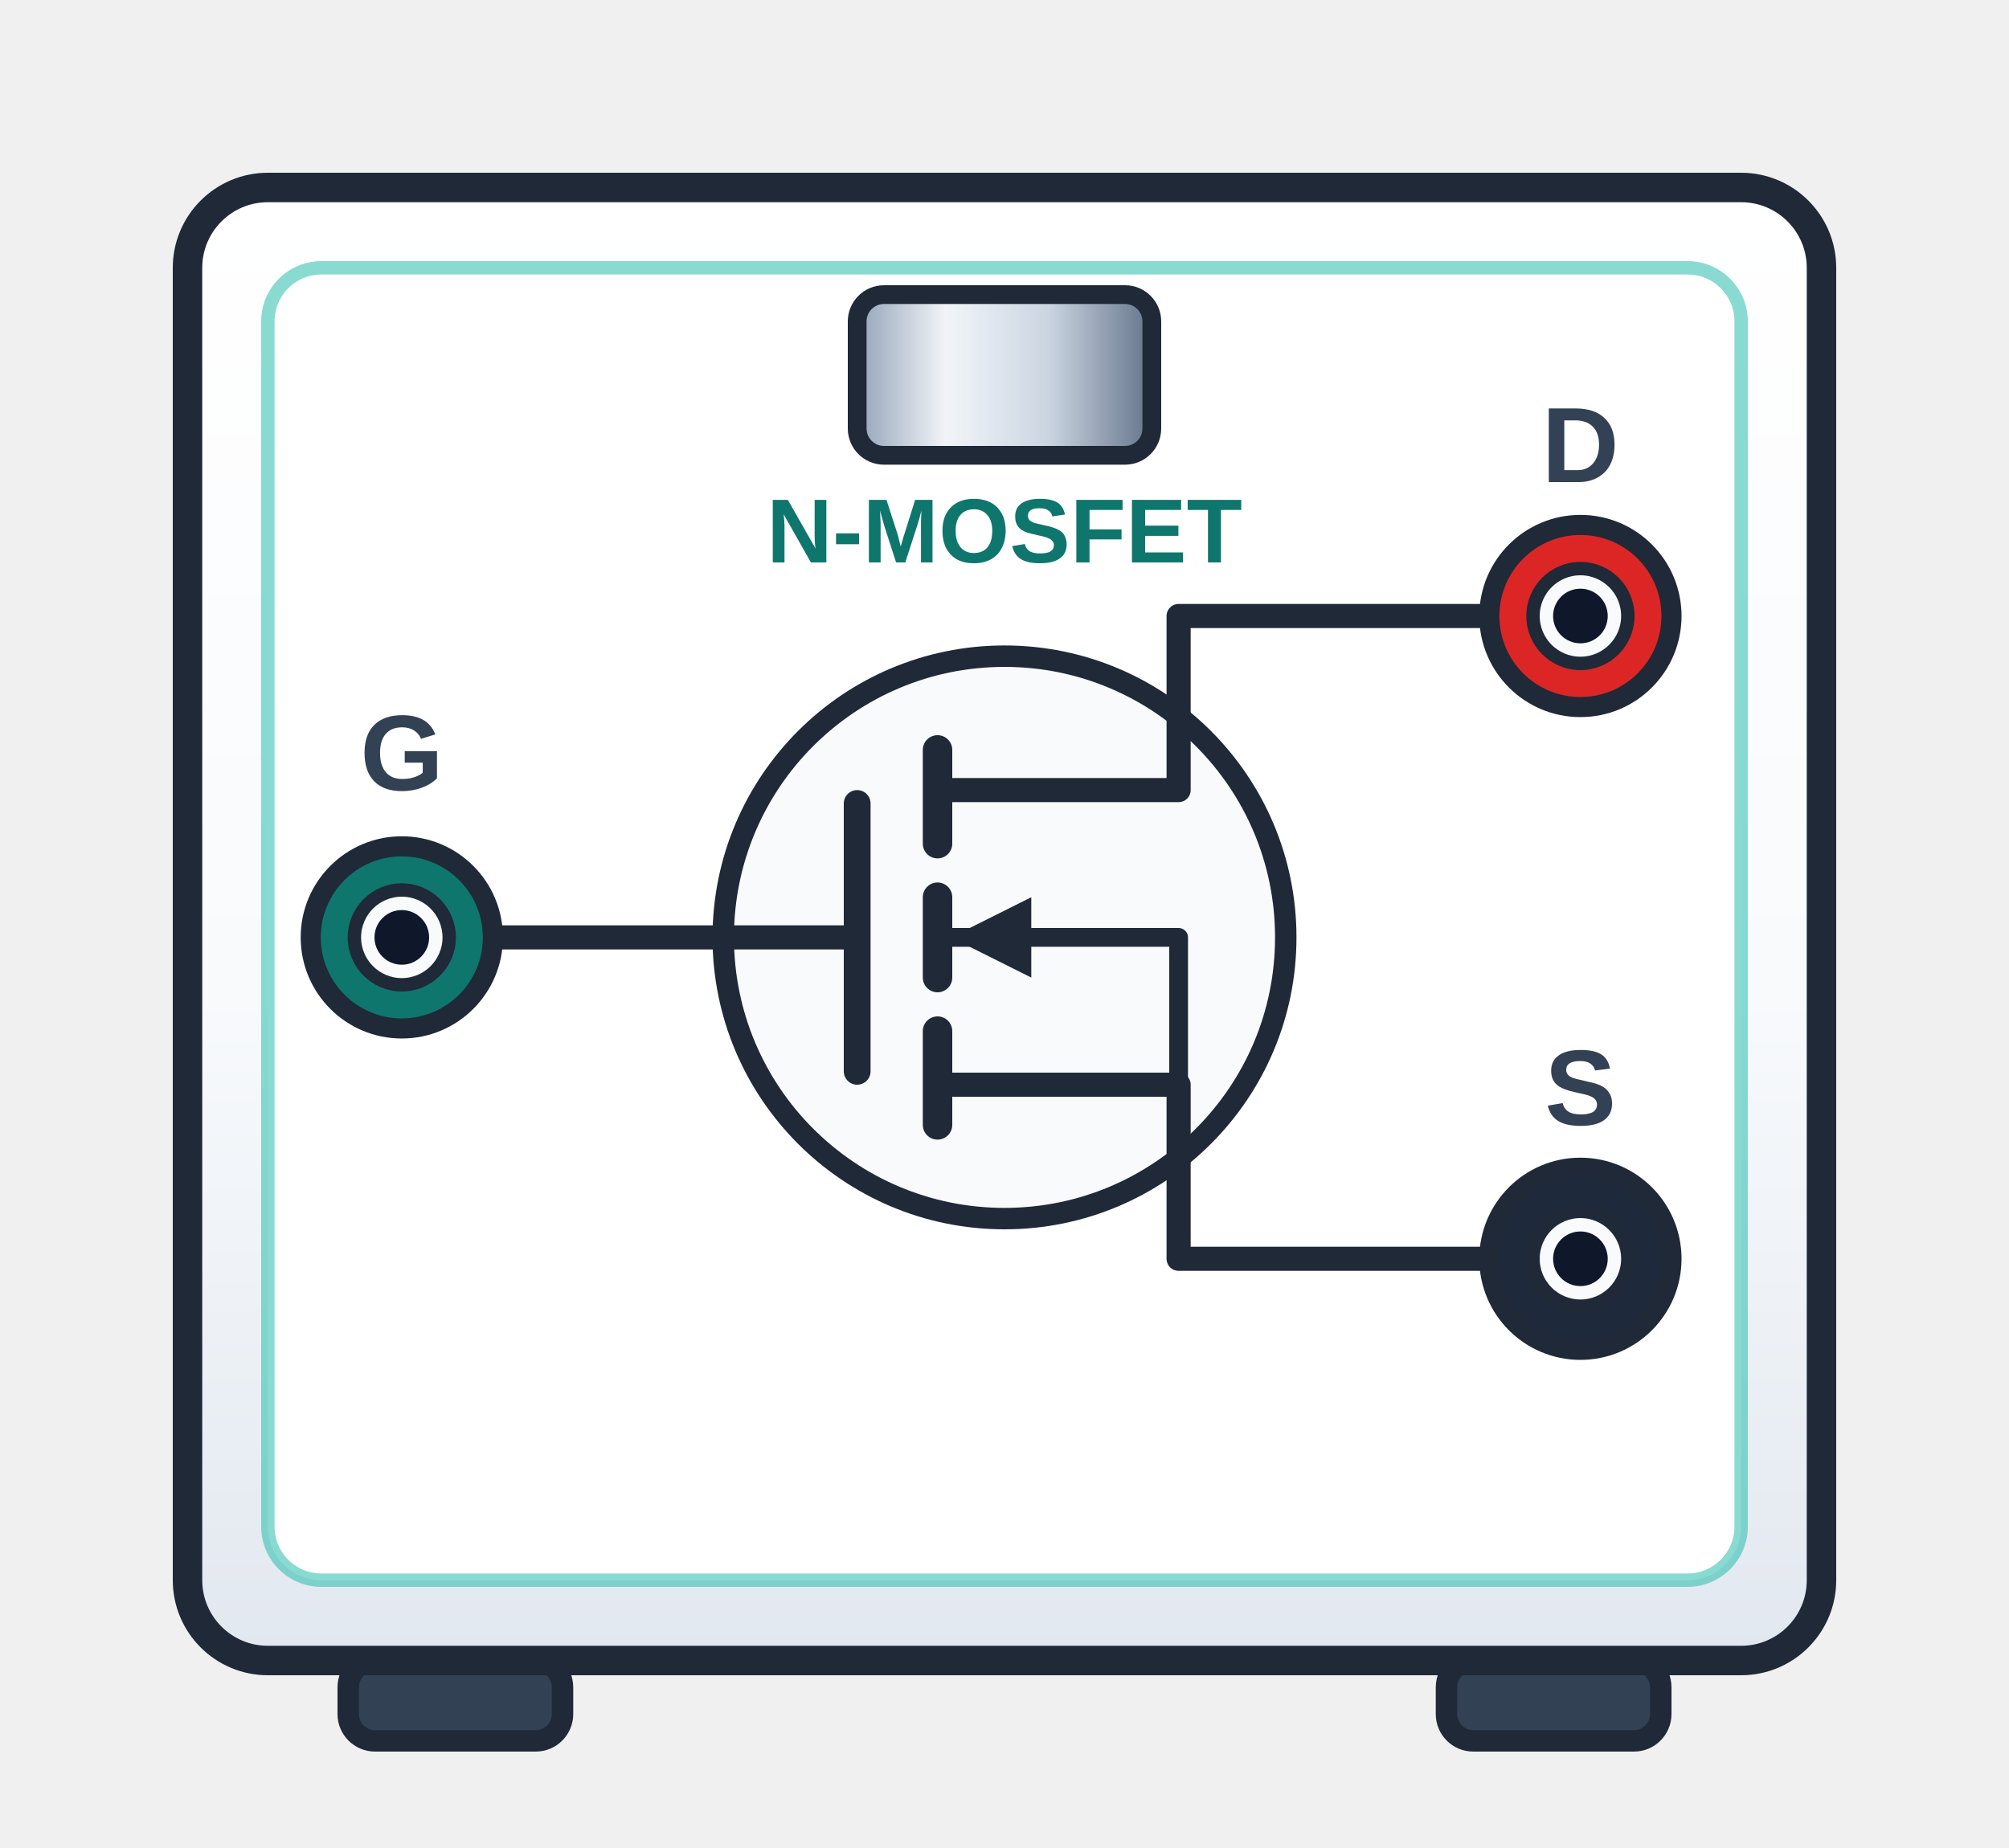
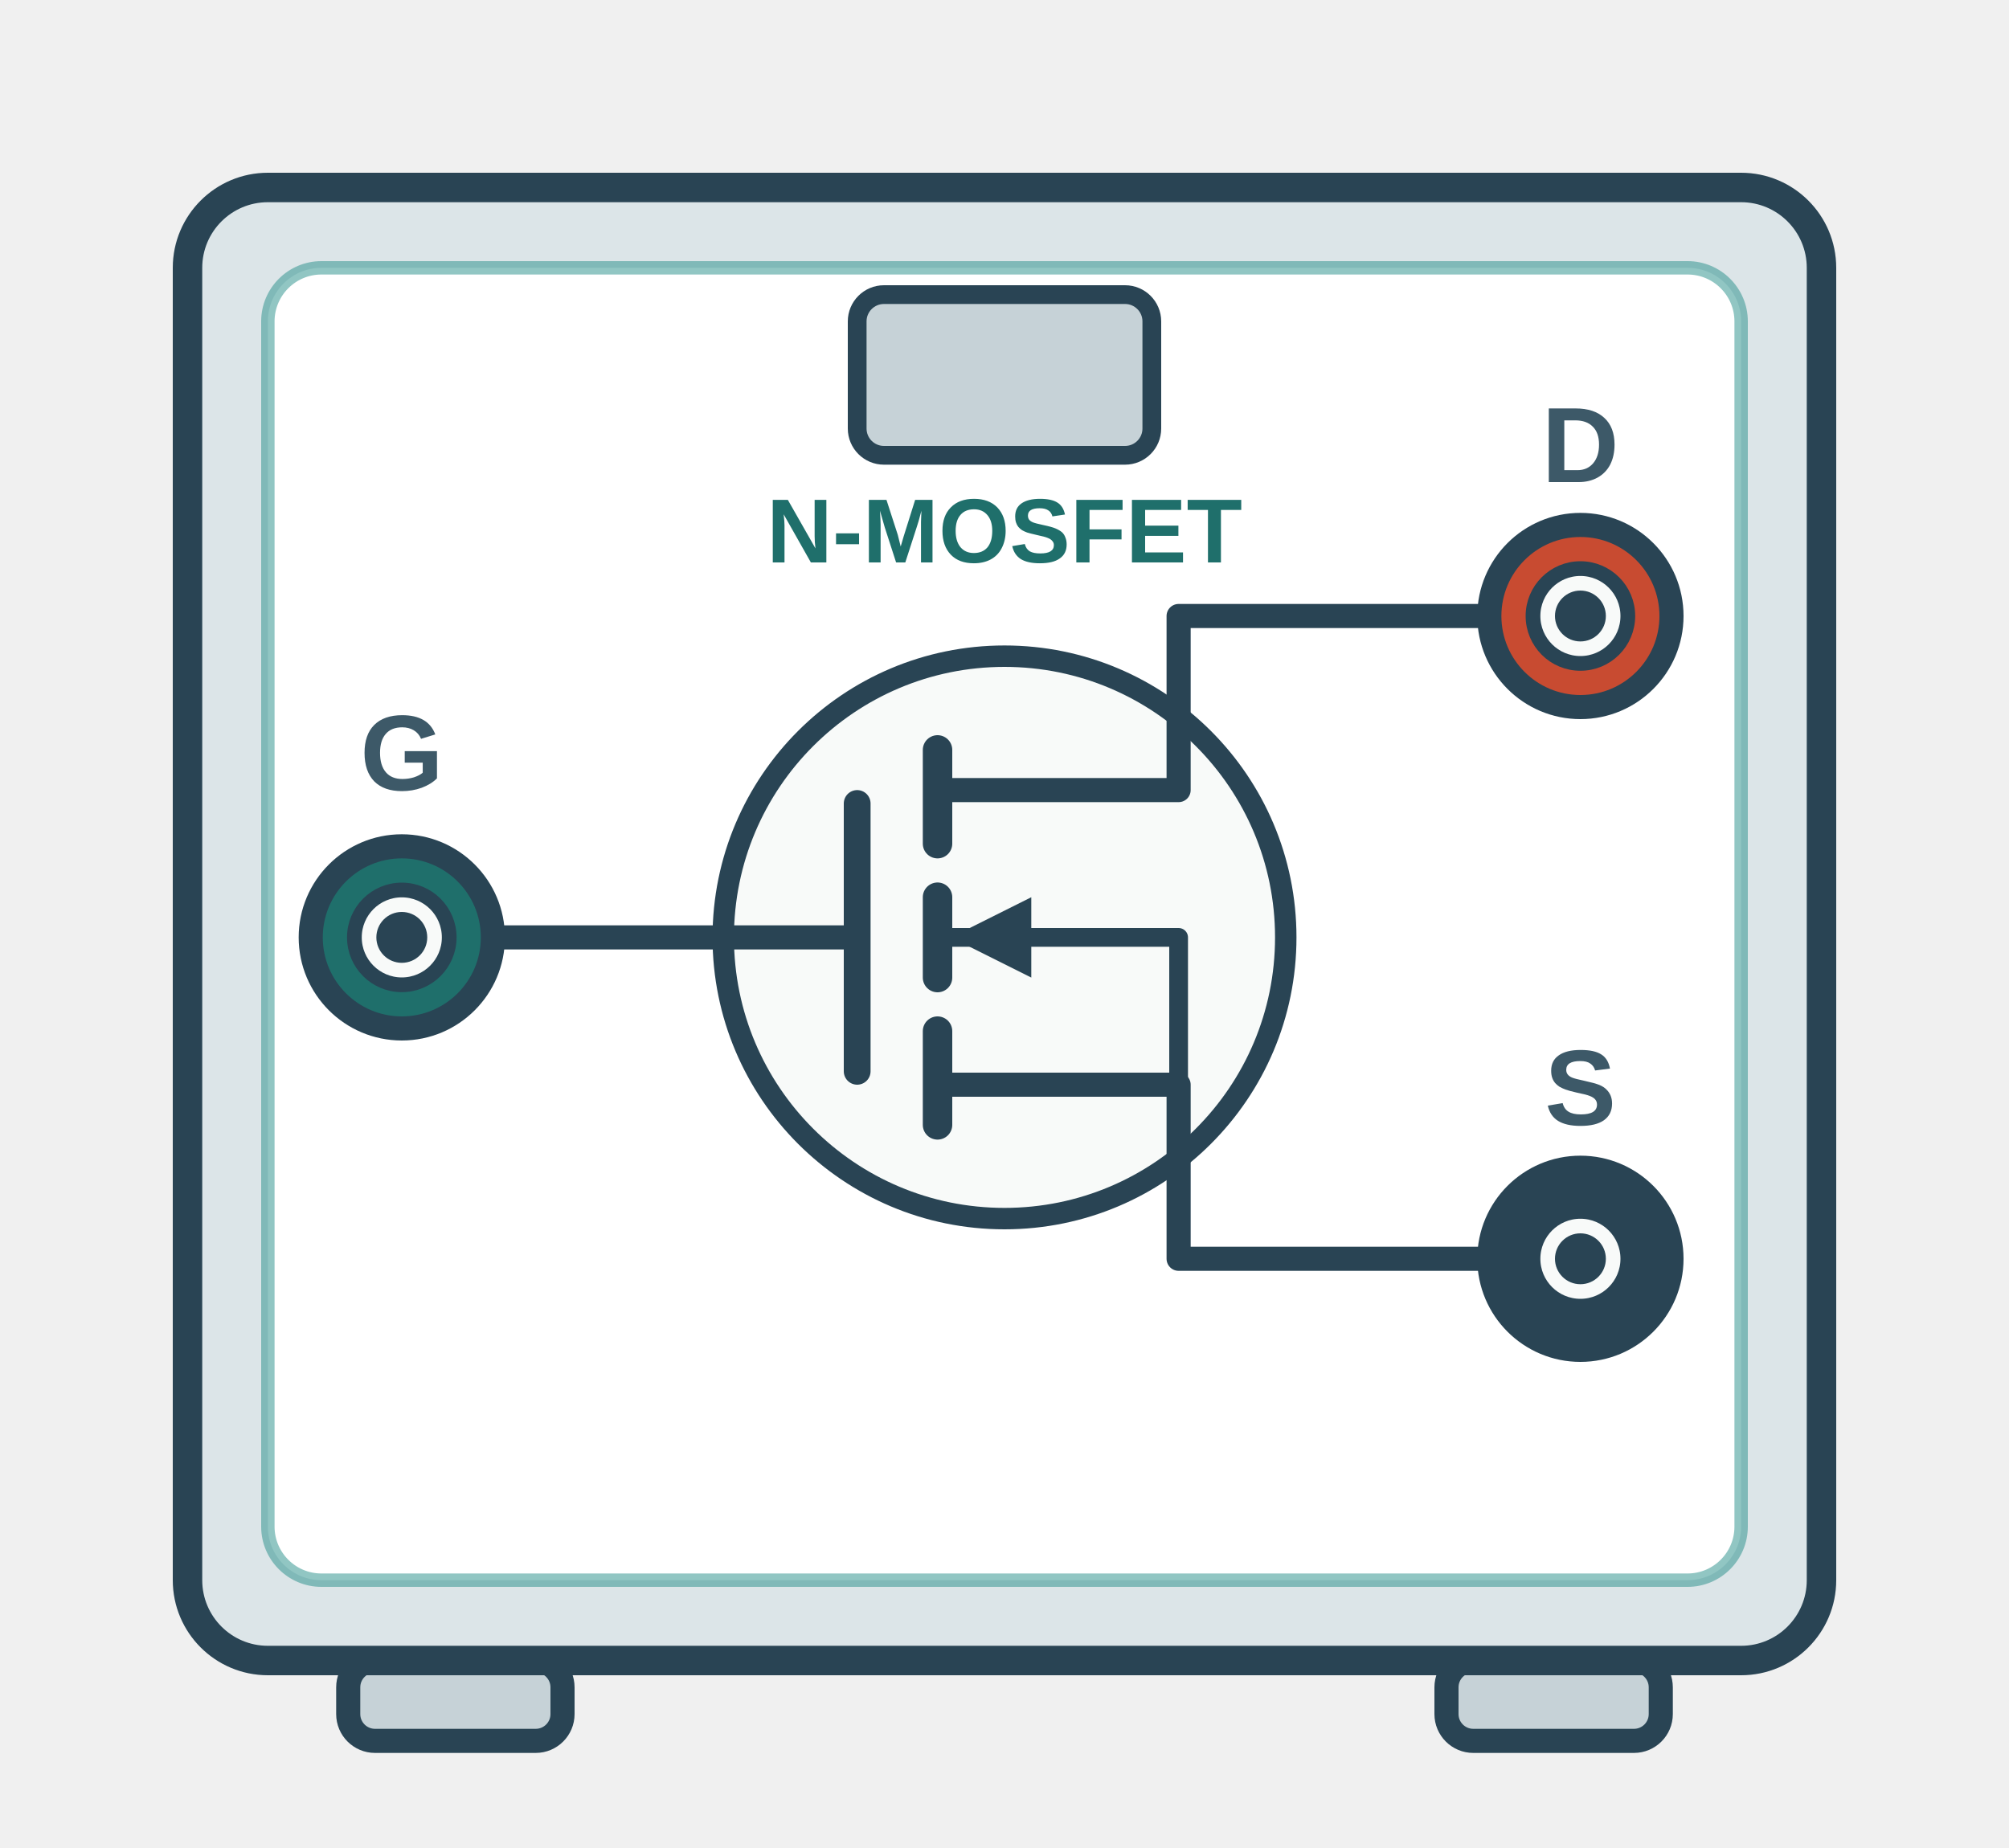
<svg xmlns="http://www.w3.org/2000/svg" width="150" height="138" viewBox="0 0 150 138">
-   <defs>
-     <linearGradient id="g-chassis" x1="0" y1="0" x2="0" y2="1">
-       <stop offset="0%" stop-color="#FFFFFF" />
-       <stop offset="55%" stop-color="#F8FAFC" />
-       <stop offset="100%" stop-color="#E2E8F0" />
-     </linearGradient>
-     <linearGradient id="g-chassis-h" x1="0" y1="0" x2="1" y2="0">
-       <stop offset="0%" stop-color="#E2E8F0" />
-       <stop offset="22%" stop-color="#F8FAFC" />
-       <stop offset="80%" stop-color="#F1F5F9" />
-       <stop offset="100%" stop-color="#CBD5E1" />
-     </linearGradient>
-     <linearGradient id="g-bezel" x1="0" y1="0" x2="0" y2="1">
-       <stop offset="0%" stop-color="#475569" />
-       <stop offset="100%" stop-color="#1E293B" />
-     </linearGradient>
-     <linearGradient id="g-metal" x1="0" y1="0" x2="1" y2="0">
-       <stop offset="0%" stop-color="#94A3B8" />
-       <stop offset="30%" stop-color="#F1F5F9" />
-       <stop offset="65%" stop-color="#CBD5E1" />
-       <stop offset="100%" stop-color="#64748B" />
-     </linearGradient>
-     <linearGradient id="g-metal-v" x1="0" y1="0" x2="0" y2="1">
-       <stop offset="0%" stop-color="#E2E8F0" />
-       <stop offset="45%" stop-color="#F8FAFC" />
-       <stop offset="100%" stop-color="#94A3B8" />
-     </linearGradient>
-     <linearGradient id="g-teal" x1="0" y1="0" x2="0" y2="1">
-       <stop offset="0%" stop-color="#14B8A6" />
-       <stop offset="100%" stop-color="#0F766E" />
-     </linearGradient>
-     <linearGradient id="g-glass" x1="0" y1="0" x2="1" y2="0">
-       <stop offset="0%" stop-color="#E6F2F7" stop-opacity="0.82" />
-       <stop offset="28%" stop-color="#F8FCFE" stop-opacity="0.65" />
-       <stop offset="75%" stop-color="#E6F2F7" stop-opacity="0.58" />
-       <stop offset="100%" stop-color="#CBE4EE" stop-opacity="0.80" />
-     </linearGradient>
-     <linearGradient id="g-liquid" x1="0" y1="0" x2="0" y2="1">
-       <stop offset="0%" stop-color="#99F6E4" stop-opacity="0.55" />
-       <stop offset="100%" stop-color="#14B8A6" stop-opacity="0.38" />
-     </linearGradient>
-     <linearGradient id="g-screen" x1="0" y1="0" x2="0" y2="1">
-       <stop offset="0%" stop-color="#0F172A" />
-       <stop offset="100%" stop-color="#1E293B" />
-     </linearGradient>
-     <linearGradient id="g-brass" x1="0" y1="0" x2="1" y2="0">
-       <stop offset="0%" stop-color="#B45309" />
-       <stop offset="35%" stop-color="#FDE68A" />
-       <stop offset="75%" stop-color="#F59E0B" />
-       <stop offset="100%" stop-color="#92400E" />
-     </linearGradient>
-     <linearGradient id="g-copper" x1="0" y1="0" x2="1" y2="0">
-       <stop offset="0%" stop-color="#9A3412" />
-       <stop offset="35%" stop-color="#FDBA74" />
-       <stop offset="70%" stop-color="#EA580C" />
-       <stop offset="100%" stop-color="#7C2D12" />
-     </linearGradient>
-     <linearGradient id="g-rubber" x1="0" y1="0" x2="1" y2="1">
-       <stop offset="0%" stop-color="#14B8A6" />
-       <stop offset="100%" stop-color="#115E59" />
-     </linearGradient>
-   </defs>
-   <g stroke="#1F2937" stroke-width="2.2" stroke-linecap="round" stroke-linejoin="round" fill="none">
-     <rect x="26" y="124" width="16" height="6" rx="2" fill="#334155" stroke="#1F2937" stroke-width="1.6" />
-     <rect x="108" y="124" width="16" height="6" rx="2" fill="#334155" stroke="#1F2937" stroke-width="1.6" />
-     <rect x="14" y="14" width="122" height="110" rx="6" fill="url(#g-chassis)" stroke="#1F2937" stroke-width="2.2" />
-     <rect x="20" y="20" width="110" height="98" rx="4" fill="#FFFFFF" stroke="#14B8A6" stroke-width="1.0" stroke-opacity="0.5" />
-     <rect x="64" y="22" width="22" height="12" rx="2" fill="url(#g-metal)" stroke="#1F2937" stroke-width="1.4" />
-     <text x="75" y="42" fill="#0F766E" stroke="none" font-family="Segoe UI, Arial, sans-serif" font-size="6.8" font-weight="700" text-anchor="middle">N-MOSFET</text>
-     <circle cx="75" cy="70" r="21" fill="#F8FAFC" stroke="#1F2937" stroke-width="1.6" />
-     <line x1="64" y1="60" x2="64" y2="80" stroke="#1F2937" stroke-width="2.0" />
-     <line x1="34" y1="70" x2="64" y2="70" stroke="#1F2937" stroke-width="1.8" />
-     <line x1="70" y1="56" x2="70" y2="63" stroke="#1F2937" stroke-width="2.2" />
-     <line x1="70" y1="67" x2="70" y2="73" stroke="#1F2937" stroke-width="2.2" />
-     <line x1="70" y1="77" x2="70" y2="84" stroke="#1F2937" stroke-width="2.2" />
-     <path d="M70 59 H88 V46 H114" fill="none" stroke="#1F2937" stroke-width="1.8" />
-     <path d="M70 81 H88 V94 H114" fill="none" stroke="#1F2937" stroke-width="1.8" />
-     <path d="M71 70 H88 V81" fill="none" stroke="#1F2937" stroke-width="1.4" />
-     <polygon points="71,70 77,67 77,73" fill="#1F2937" stroke="none" />
-     <circle cx="30" cy="70" r="6.8" fill="#0F766E" stroke="#1F2937" stroke-width="1.5" />
-     <circle cx="30" cy="70" r="3.54" fill="#F8FAFC" stroke="#1F2937" stroke-width="1.0" />
-     <circle cx="30" cy="70" r="2.04" fill="#0F172A" stroke="none" />
-     <text x="30" y="59" fill="#334155" stroke="none" font-family="Segoe UI, Arial, sans-serif" font-size="8" font-weight="700" text-anchor="middle">G</text>
-     <circle cx="118" cy="46" r="6.8" fill="#DC2626" stroke="#1F2937" stroke-width="1.5" />
-     <circle cx="118" cy="46" r="3.54" fill="#F8FAFC" stroke="#1F2937" stroke-width="1.0" />
-     <circle cx="118" cy="46" r="2.04" fill="#0F172A" stroke="none" />
-     <text x="118" y="36" fill="#334155" stroke="none" font-family="Segoe UI, Arial, sans-serif" font-size="8" font-weight="700" text-anchor="middle">D</text>
-     <circle cx="118" cy="94" r="6.8" fill="#1E293B" stroke="#1F2937" stroke-width="1.5" />
-     <circle cx="118" cy="94" r="3.54" fill="#F8FAFC" stroke="#1F2937" stroke-width="1.0" />
-     <circle cx="118" cy="94" r="2.04" fill="#0F172A" stroke="none" />
-     <text x="118" y="84" fill="#334155" stroke="none" font-family="Segoe UI, Arial, sans-serif" font-size="8" font-weight="700" text-anchor="middle">S</text>
+   <g stroke="#294454" stroke-width="2.3" stroke-linecap="round" stroke-linejoin="round" fill="none">
+     <rect x="26" y="124" width="16" height="6" rx="2" fill="#C6D2D7" stroke="#294454" stroke-width="1.8" />
+     <rect x="108" y="124" width="16" height="6" rx="2" fill="#C6D2D7" stroke="#294454" stroke-width="1.8" />
+     <rect x="14" y="14" width="122" height="110" rx="6" fill="#DCE5E8" stroke="#294454" stroke-width="2.2" />
+     <rect x="20" y="20" width="110" height="98" rx="4" fill="#FFFFFF" stroke="#258F89" stroke-width="1.0" stroke-opacity="0.5" />
+     <rect x="64" y="22" width="22" height="12" rx="2" fill="#C6D2D7" stroke="#294454" stroke-width="1.4" />
+     <text x="75" y="42" fill="#1F6F6B" stroke="none" font-family="Segoe UI, Arial, sans-serif" font-size="6.8" font-weight="700" text-anchor="middle">N-MOSFET</text>
+     <circle cx="75" cy="70" r="21" fill="#F8FAF9" stroke="#294454" stroke-width="1.6" />
+     <line x1="64" y1="60" x2="64" y2="80" stroke="#294454" stroke-width="2.0" />
+     <line x1="34" y1="70" x2="64" y2="70" stroke="#294454" stroke-width="1.8" />
+     <line x1="70" y1="56" x2="70" y2="63" stroke="#294454" stroke-width="2.2" />
+     <line x1="70" y1="67" x2="70" y2="73" stroke="#294454" stroke-width="2.2" />
+     <line x1="70" y1="77" x2="70" y2="84" stroke="#294454" stroke-width="2.2" />
+     <path d="M70 59 H88 V46 H114" fill="none" stroke="#294454" stroke-width="1.8" />
+     <path d="M70 81 H88 V94 H114" fill="none" stroke="#294454" stroke-width="1.8" />
+     <path d="M71 70 H88 V81" fill="none" stroke="#294454" stroke-width="1.4" />
+     <polygon points="71,70 77,67 77,73" fill="#294454" stroke="none" />
+     <circle cx="30" cy="70" r="6.8" fill="#1F6F6B" stroke="#294454" stroke-width="1.8" />
+     <circle cx="30" cy="70" r="3.54" fill="#F8FAF9" stroke="#294454" stroke-width="1.1" />
+     <circle cx="30" cy="70" r="1.9" fill="#294454" stroke="none" />
+     <text x="30" y="59" fill="#3D5968" stroke="none" font-family="Segoe UI, Arial, sans-serif" font-size="8" font-weight="700" text-anchor="middle">G</text>
+     <circle cx="118" cy="46" r="6.8" fill="#C84B31" stroke="#294454" stroke-width="1.8" />
+     <circle cx="118" cy="46" r="3.54" fill="#F8FAF9" stroke="#294454" stroke-width="1.1" />
+     <circle cx="118" cy="46" r="1.9" fill="#294454" stroke="none" />
+     <text x="118" y="36" fill="#3D5968" stroke="none" font-family="Segoe UI, Arial, sans-serif" font-size="8" font-weight="700" text-anchor="middle">D</text>
+     <circle cx="118" cy="94" r="6.8" fill="#294454" stroke="#294454" stroke-width="1.8" />
+     <circle cx="118" cy="94" r="3.54" fill="#F8FAF9" stroke="#294454" stroke-width="1.1" />
+     <circle cx="118" cy="94" r="1.9" fill="#294454" stroke="none" />
+     <text x="118" y="84" fill="#3D5968" stroke="none" font-family="Segoe UI, Arial, sans-serif" font-size="8" font-weight="700" text-anchor="middle">S</text>
  </g>
</svg>
